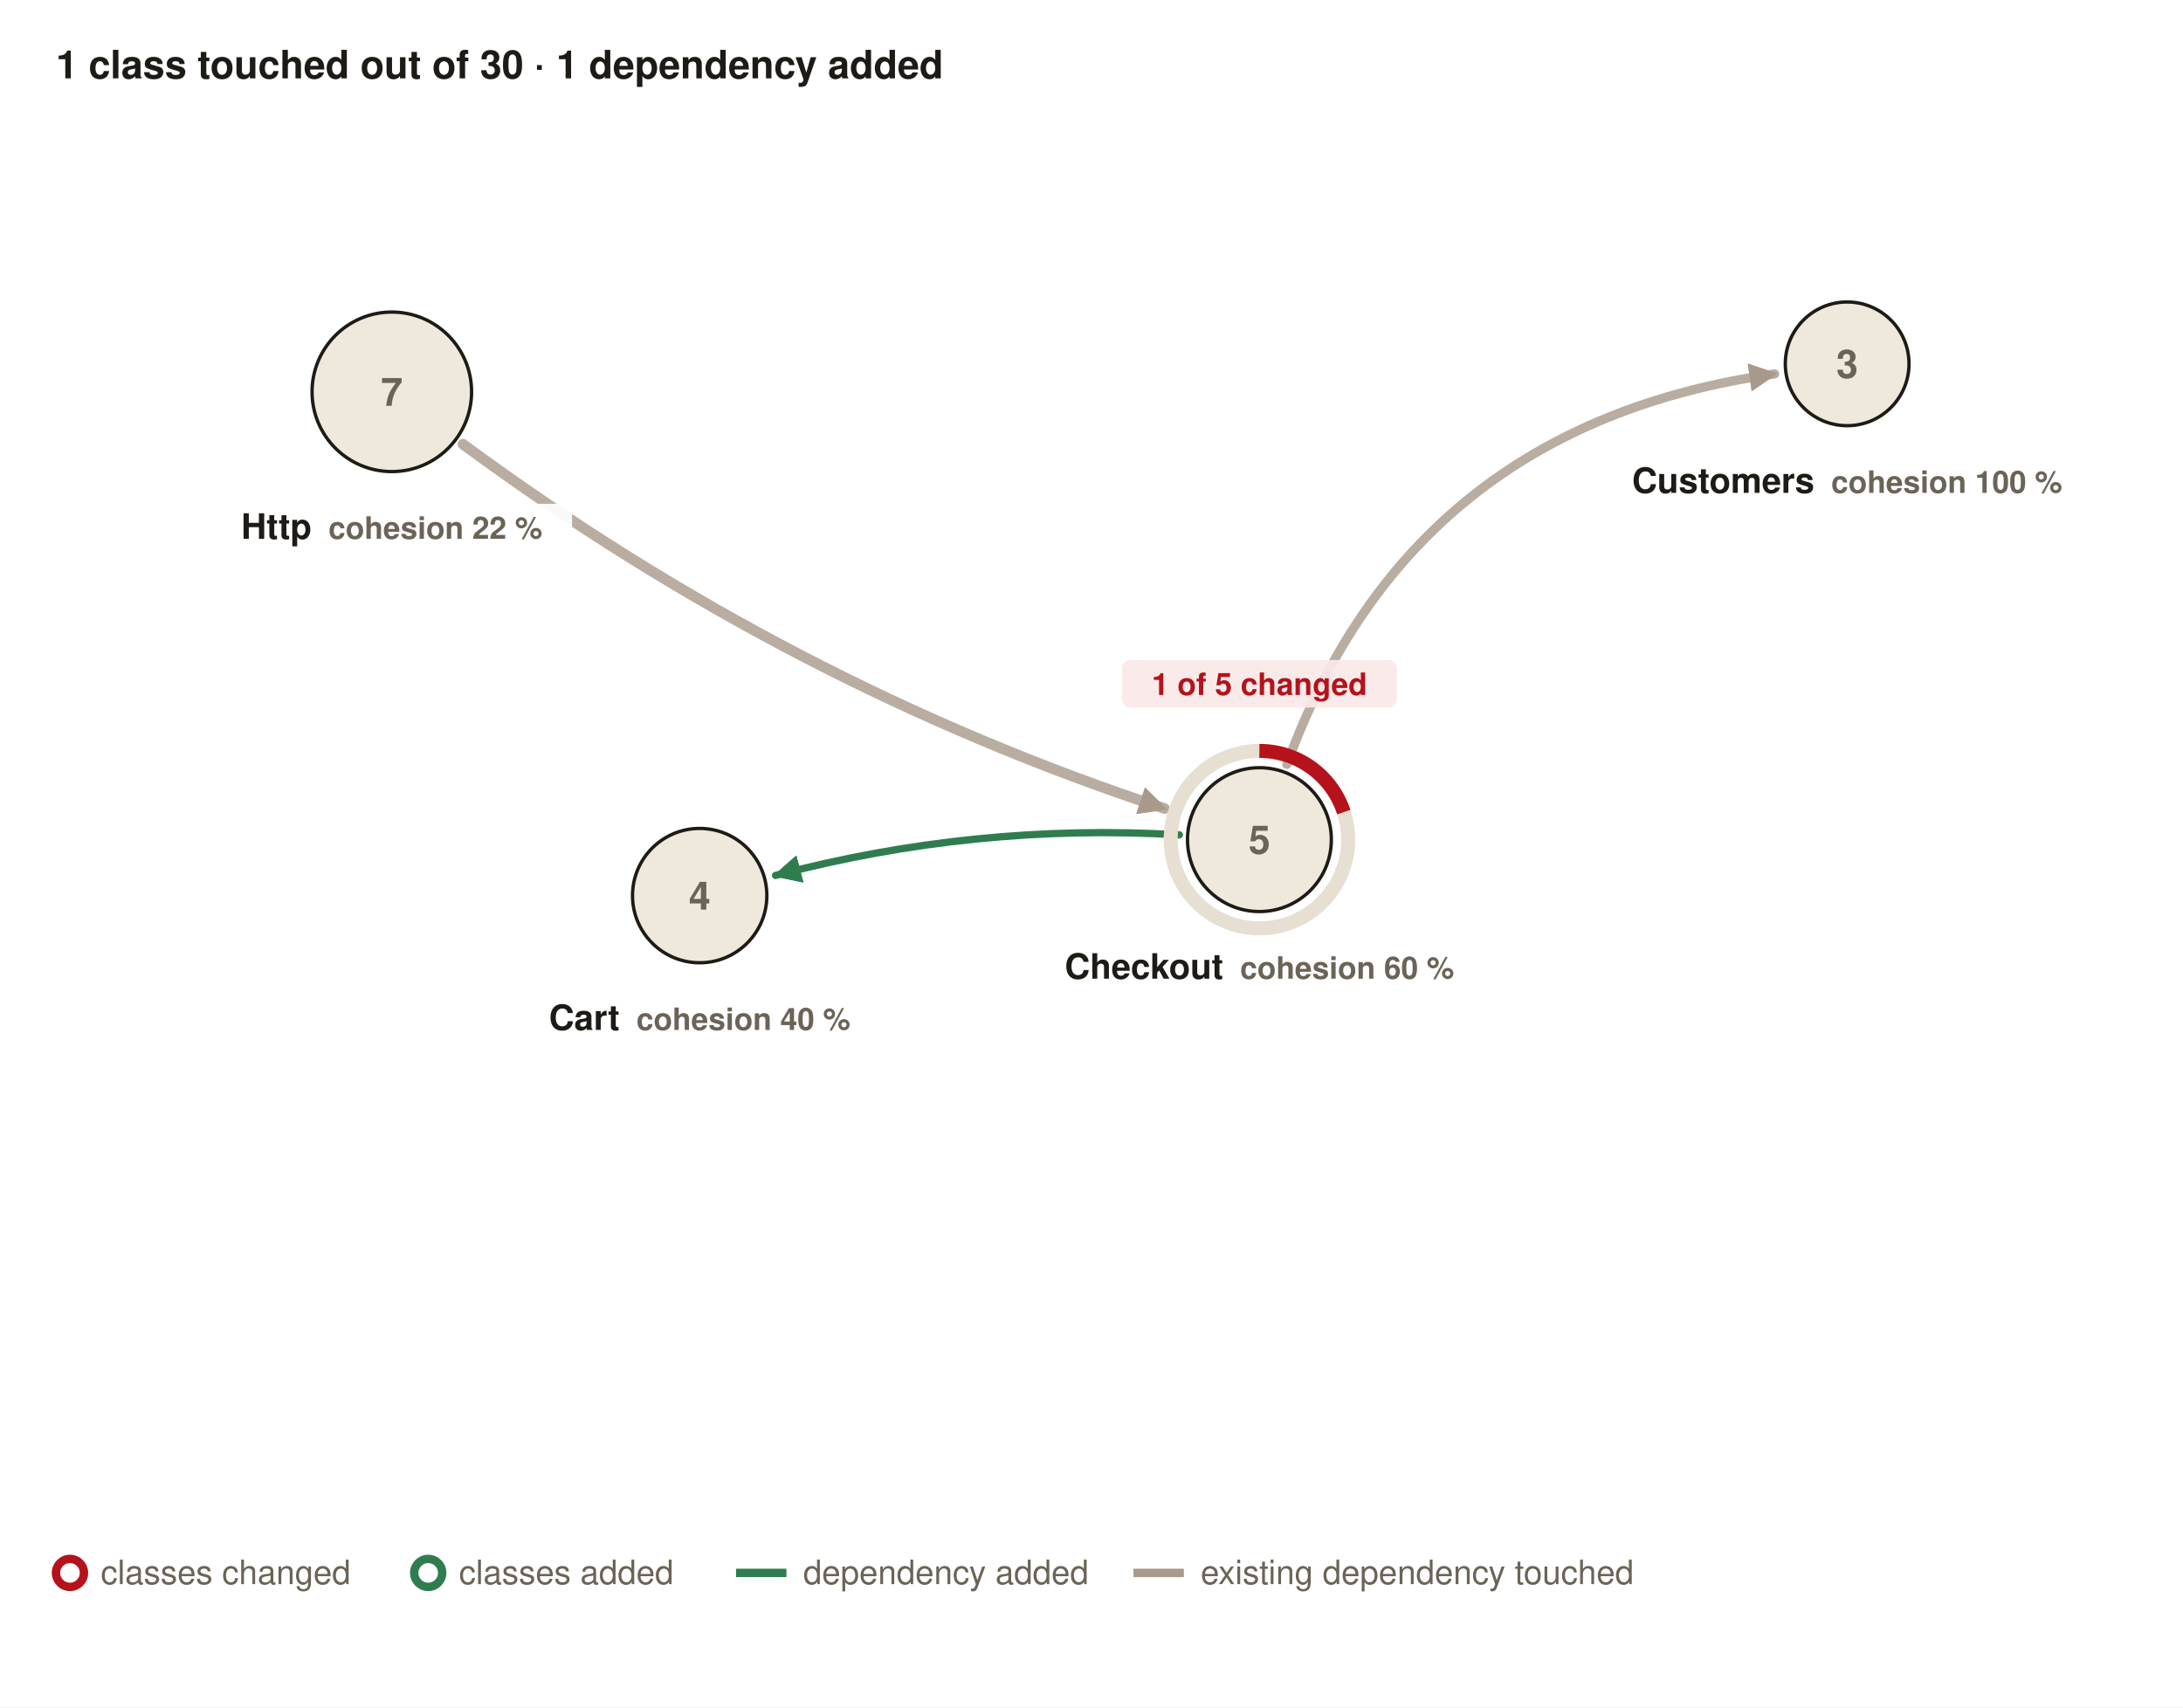
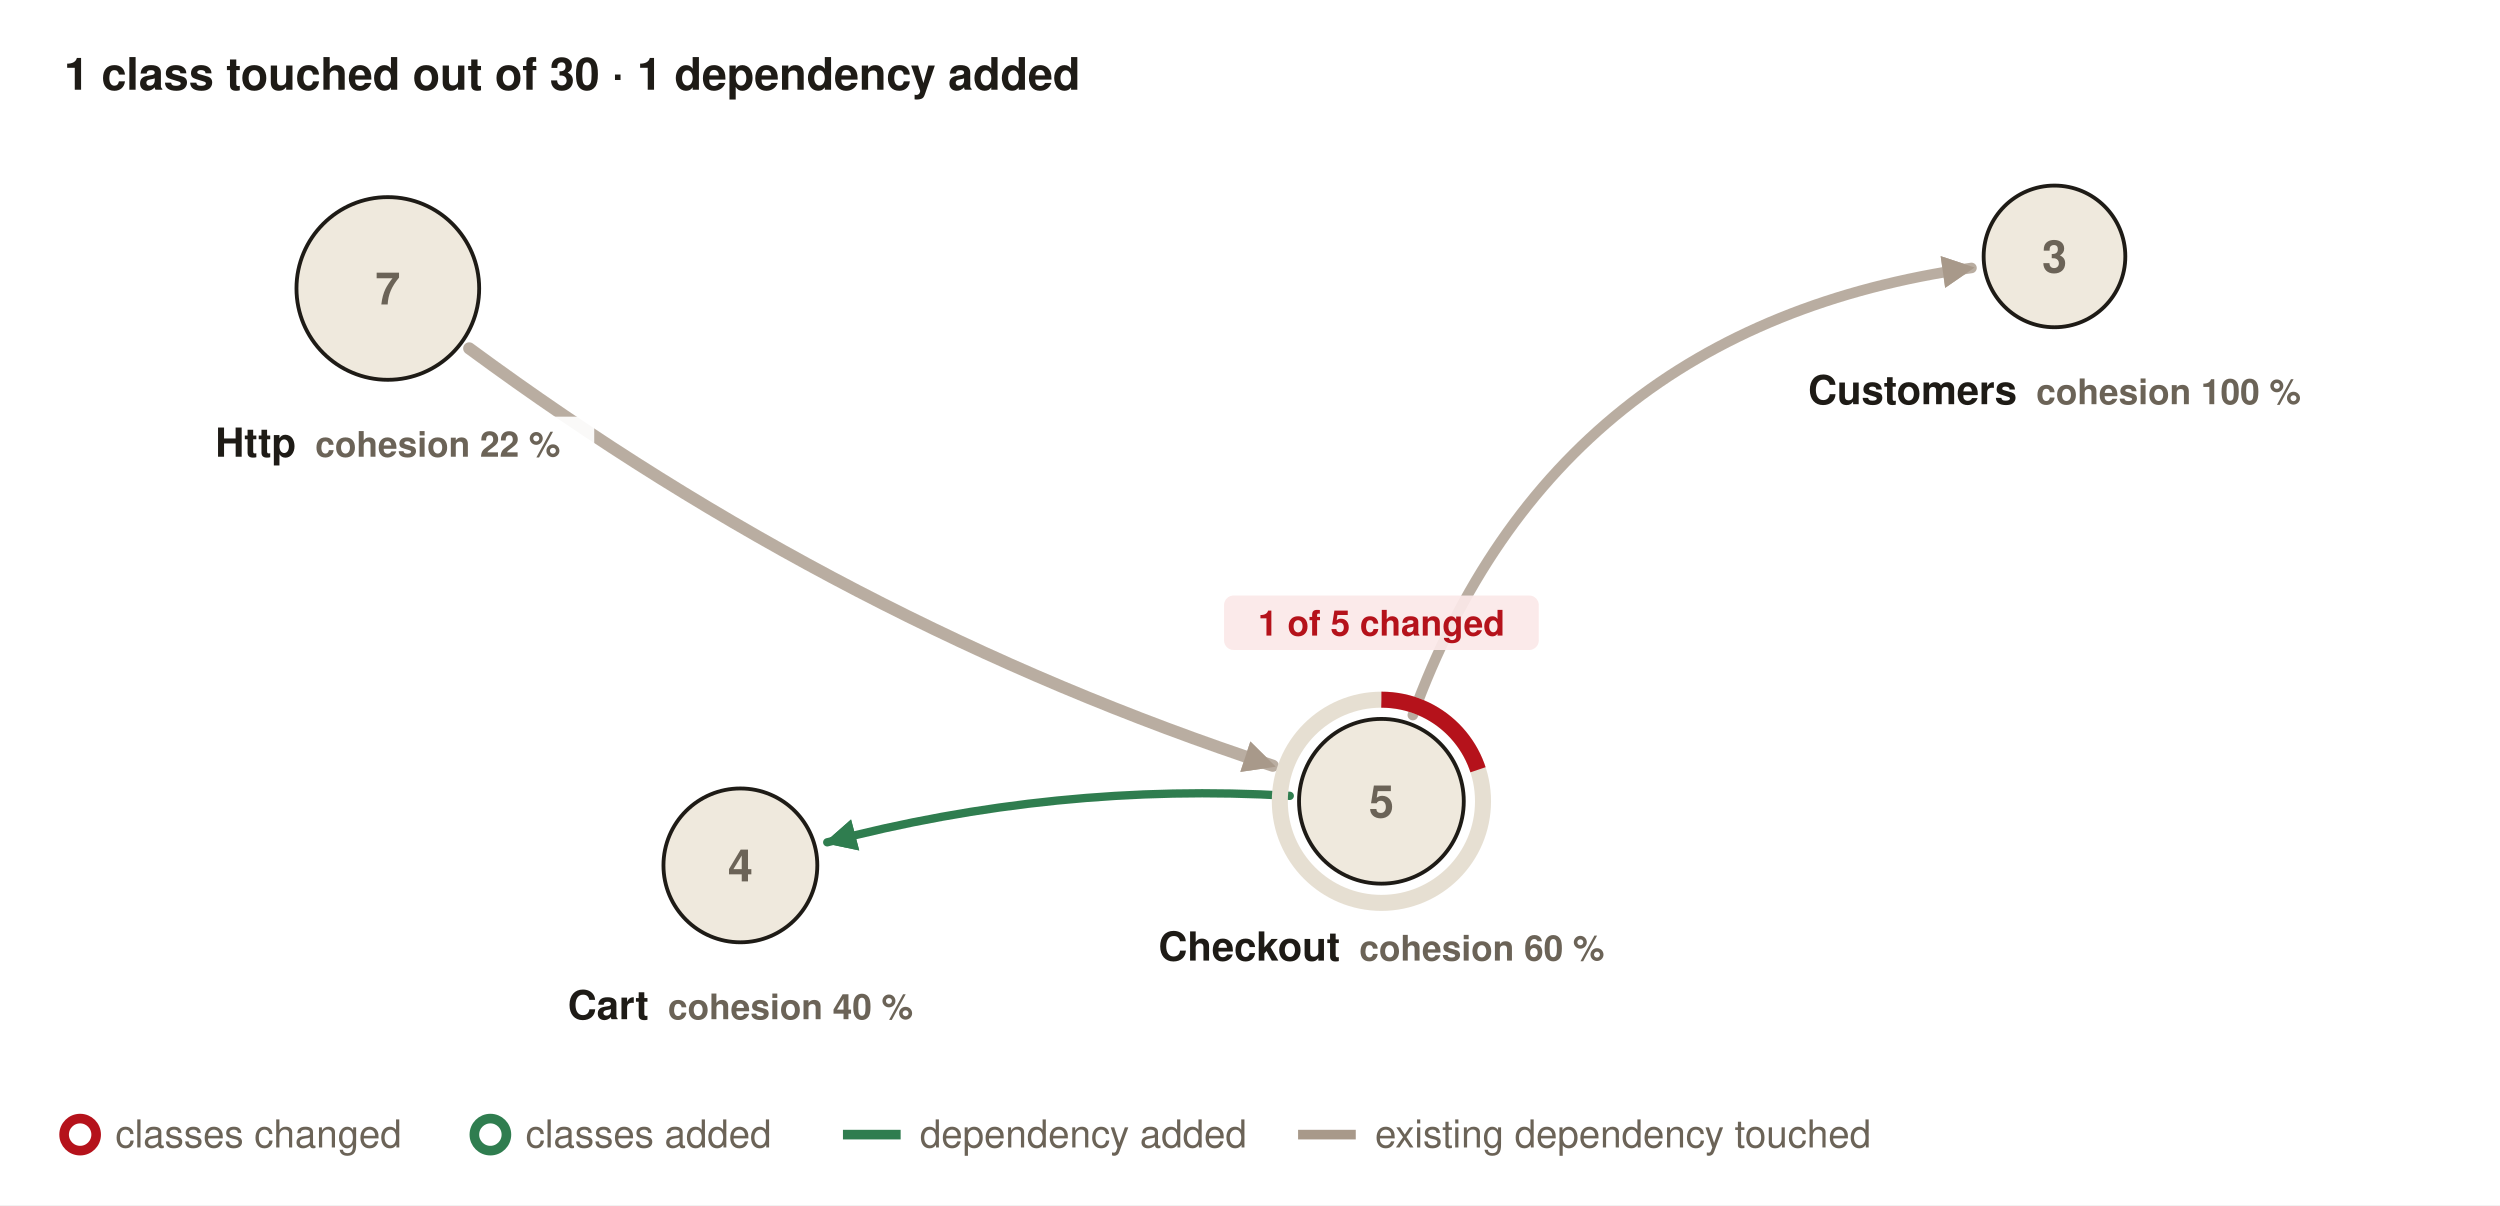
- <svg xmlns="http://www.w3.org/2000/svg" viewBox="0 0 780 610" width="780" height="610" font-family="-apple-system, 'Segoe UI', Helvetica, Arial, sans-serif">
+ <svg xmlns="http://www.w3.org/2000/svg" viewBox="0 0 780 376" width="780" height="376" font-family="-apple-system, 'Segoe UI', Helvetica, Arial, sans-serif">
  <style>text{fill:#1e1b16}.sub{fill:#6b6357;font-size:11px}.hot{fill:#b5121b;font-size:11px;font-weight:600}.new{fill:#2f7d4f;font-size:11px;font-weight:600}.legend{fill:#6b6357;font-size:12px}.count{fill:#6b6357;font-size:14px;font-weight:600}</style>
  <defs>
    <marker id="arrow-edge" viewBox="0 0 10 10" refX="9" refY="5" markerUnits="userSpaceOnUse" markerWidth="10" markerHeight="10" orient="auto-start-reverse">
      <path d="M0 0 L10 5 L0 10 z" fill="#a8998a" />
    </marker>
    <marker id="arrow-added" viewBox="0 0 10 10" refX="9" refY="5" markerUnits="userSpaceOnUse" markerWidth="10" markerHeight="10" orient="auto-start-reverse">
      <path d="M0 0 L10 5 L0 10 z" fill="#2f7d4f" />
    </marker>
  </defs>
-   <rect width="780" height="610" fill="#ffffff" />
+   <rect width="780" height="376" fill="#ffffff" />
  <text x="20" y="28" font-size="14" font-weight="600">1 class touched out of 30 · 1 dependency added</text>
-   <path d="M165.4 158.7 Q282.2 244.8 416.1 288.9" fill="none" stroke="#a8998a" stroke-width="3.8" stroke-linecap="round" opacity="0.8" marker-end="url(#arrow-edge)" />
-   <path d="M459.8 273.1 Q504.0 152.0 634.1 133.6" fill="none" stroke="#a8998a" stroke-width="3.3" stroke-linecap="round" opacity="0.8" marker-end="url(#arrow-edge)" />
-   <path d="M421.4 298.3 Q348.4 294.0 277.1 312.8" fill="none" stroke="#2f7d4f" stroke-width="2.6" stroke-linecap="round" marker-end="url(#arrow-added)" />
-   <circle cx="660" cy="130" r="22.1" fill="#efe9dd" stroke="#1e1b16" stroke-width="1.2" />
-   <text x="660" y="135.0" text-anchor="middle" class="count">3</text>
-   <rect x="573.9" y="163.6" width="172.2" height="17" rx="3" fill="#ffffff" opacity="0.92" />
-   <text x="660" y="176.1" text-anchor="middle" font-size="12.5" font-weight="600">Customers<tspan dx="6" class="sub">cohesion 100 %</tspan>
-   </text>
-   <circle cx="140" cy="140" r="28.5" fill="#efe9dd" stroke="#1e1b16" stroke-width="1.2" />
-   <text x="140" y="145.0" text-anchor="middle" class="count">7</text>
-   <rect x="75.6" y="180.0" width="128.8" height="17" rx="3" fill="#ffffff" opacity="0.92" />
-   <text x="140" y="192.5" text-anchor="middle" font-size="12.5" font-weight="600">Http<tspan dx="6" class="sub">cohesion 22 %</tspan>
-   </text>
-   <circle cx="250" cy="320" r="24.0" fill="#efe9dd" stroke="#1e1b16" stroke-width="1.2" />
-   <text x="250" y="325.0" text-anchor="middle" class="count">4</text>
-   <rect x="185.6" y="355.5" width="128.8" height="17" rx="3" fill="#ffffff" opacity="0.92" />
-   <text x="250" y="368.0" text-anchor="middle" font-size="12.5" font-weight="600">Cart<tspan dx="6" class="sub">cohesion 40 %</tspan>
-   </text>
-   <circle cx="450" cy="300" r="31.7" fill="none" stroke="#e6dfd2" stroke-width="5" />
-   <circle cx="450" cy="300" r="31.7" fill="none" stroke="#b5121b" stroke-width="5" stroke-dasharray="39.8 198.9" transform="rotate(-90 450 300)" />
-   <rect x="400.9" y="235.8" width="98.2" height="17" rx="3" fill="#fbe8e8" opacity="0.92" />
-   <text x="450" y="248.3" text-anchor="middle" class="hot">1 of 5 changed</text>
-   <circle cx="450" cy="300" r="25.7" fill="#efe9dd" stroke="#1e1b16" stroke-width="1.2" />
-   <text x="450" y="305.0" text-anchor="middle" class="count">5</text>
-   <rect x="370.8" y="337.2" width="158.4" height="17" rx="3" fill="#ffffff" opacity="0.92" />
-   <text x="450" y="349.7" text-anchor="middle" font-size="12.5" font-weight="600">Checkout<tspan dx="6" class="sub">cohesion 60 %</tspan>
-   </text>
-   <path d="M165.4 158.7 Q282.2 244.8 416.1 288.9" fill="none" stroke="none" marker-end="url(#arrow-edge)" />
-   <path d="M459.8 273.1 Q504.0 152.0 634.1 133.6" fill="none" stroke="none" marker-end="url(#arrow-edge)" />
-   <path d="M421.4 298.3 Q348.4 294.0 277.1 312.8" fill="none" stroke="none" marker-end="url(#arrow-added)" />
-   <circle cx="25" cy="562" r="5" fill="none" stroke="#b5121b" stroke-width="3" />
-   <text x="36" y="566" class="legend">classes changed</text>
-   <circle cx="153" cy="562" r="5" fill="none" stroke="#2f7d4f" stroke-width="3" />
-   <text x="164" y="566" class="legend">classes added</text>
-   <line x1="263" y1="562" x2="281" y2="562" stroke="#2f7d4f" stroke-width="3" />
-   <text x="287" y="566" class="legend">dependency added</text>
-   <line x1="405" y1="562" x2="423" y2="562" stroke="#a8998a" stroke-width="3" />
-   <text x="429" y="566" class="legend">existing dependency touched</text>
+   <g transform="translate(-19 -50)">
+     <path d="M165.4 158.7 Q282.2 244.8 416.1 288.9" fill="none" stroke="#a8998a" stroke-width="3.8" stroke-linecap="round" opacity="0.8" marker-end="url(#arrow-edge)" />
+     <path d="M459.8 273.1 Q504.0 152.0 634.1 133.6" fill="none" stroke="#a8998a" stroke-width="3.3" stroke-linecap="round" opacity="0.8" marker-end="url(#arrow-edge)" />
+     <path d="M421.4 298.3 Q348.4 294.0 277.1 312.8" fill="none" stroke="#2f7d4f" stroke-width="2.6" stroke-linecap="round" marker-end="url(#arrow-added)" />
+     <circle cx="660" cy="130" r="22.1" fill="#efe9dd" stroke="#1e1b16" stroke-width="1.2" />
+     <text x="660" y="135.0" text-anchor="middle" class="count">3</text>
+     <rect x="573.9" y="163.6" width="172.2" height="17" rx="3" fill="#ffffff" opacity="0.92" />
+     <text x="660" y="176.1" text-anchor="middle" font-size="12.5" font-weight="600">Customers<tspan dx="6" class="sub">cohesion 100 %</tspan>
+     </text>
+     <circle cx="140" cy="140" r="28.5" fill="#efe9dd" stroke="#1e1b16" stroke-width="1.2" />
+     <text x="140" y="145.0" text-anchor="middle" class="count">7</text>
+     <rect x="75.6" y="180.0" width="128.8" height="17" rx="3" fill="#ffffff" opacity="0.92" />
+     <text x="140" y="192.5" text-anchor="middle" font-size="12.5" font-weight="600">Http<tspan dx="6" class="sub">cohesion 22 %</tspan>
+     </text>
+     <circle cx="250" cy="320" r="24.0" fill="#efe9dd" stroke="#1e1b16" stroke-width="1.2" />
+     <text x="250" y="325.0" text-anchor="middle" class="count">4</text>
+     <rect x="185.6" y="355.5" width="128.8" height="17" rx="3" fill="#ffffff" opacity="0.92" />
+     <text x="250" y="368.0" text-anchor="middle" font-size="12.5" font-weight="600">Cart<tspan dx="6" class="sub">cohesion 40 %</tspan>
+     </text>
+     <circle cx="450" cy="300" r="31.7" fill="none" stroke="#e6dfd2" stroke-width="5" />
+     <circle cx="450" cy="300" r="31.7" fill="none" stroke="#b5121b" stroke-width="5" stroke-dasharray="39.8 198.9" transform="rotate(-90 450 300)" />
+     <rect x="400.9" y="235.8" width="98.2" height="17" rx="3" fill="#fbe8e8" opacity="0.92" />
+     <text x="450" y="248.3" text-anchor="middle" class="hot">1 of 5 changed</text>
+     <circle cx="450" cy="300" r="25.7" fill="#efe9dd" stroke="#1e1b16" stroke-width="1.2" />
+     <text x="450" y="305.0" text-anchor="middle" class="count">5</text>
+     <rect x="370.8" y="337.2" width="158.4" height="17" rx="3" fill="#ffffff" opacity="0.92" />
+     <text x="450" y="349.7" text-anchor="middle" font-size="12.5" font-weight="600">Checkout<tspan dx="6" class="sub">cohesion 60 %</tspan>
+     </text>
+     <path d="M165.4 158.7 Q282.2 244.8 416.1 288.9" fill="none" stroke="none" marker-end="url(#arrow-edge)" />
+     <path d="M459.8 273.1 Q504.0 152.0 634.1 133.6" fill="none" stroke="none" marker-end="url(#arrow-edge)" />
+     <path d="M421.4 298.3 Q348.4 294.0 277.1 312.8" fill="none" stroke="none" marker-end="url(#arrow-added)" />
+   </g>
+   <circle cx="25" cy="354" r="5" fill="none" stroke="#b5121b" stroke-width="3" />
+   <text x="36" y="358" class="legend">classes changed</text>
+   <circle cx="153" cy="354" r="5" fill="none" stroke="#2f7d4f" stroke-width="3" />
+   <text x="164" y="358" class="legend">classes added</text>
+   <line x1="263" y1="354" x2="281" y2="354" stroke="#2f7d4f" stroke-width="3" />
+   <text x="287" y="358" class="legend">dependency added</text>
+   <line x1="405" y1="354" x2="423" y2="354" stroke="#a8998a" stroke-width="3" />
+   <text x="429" y="358" class="legend">existing dependency touched</text>
</svg>
